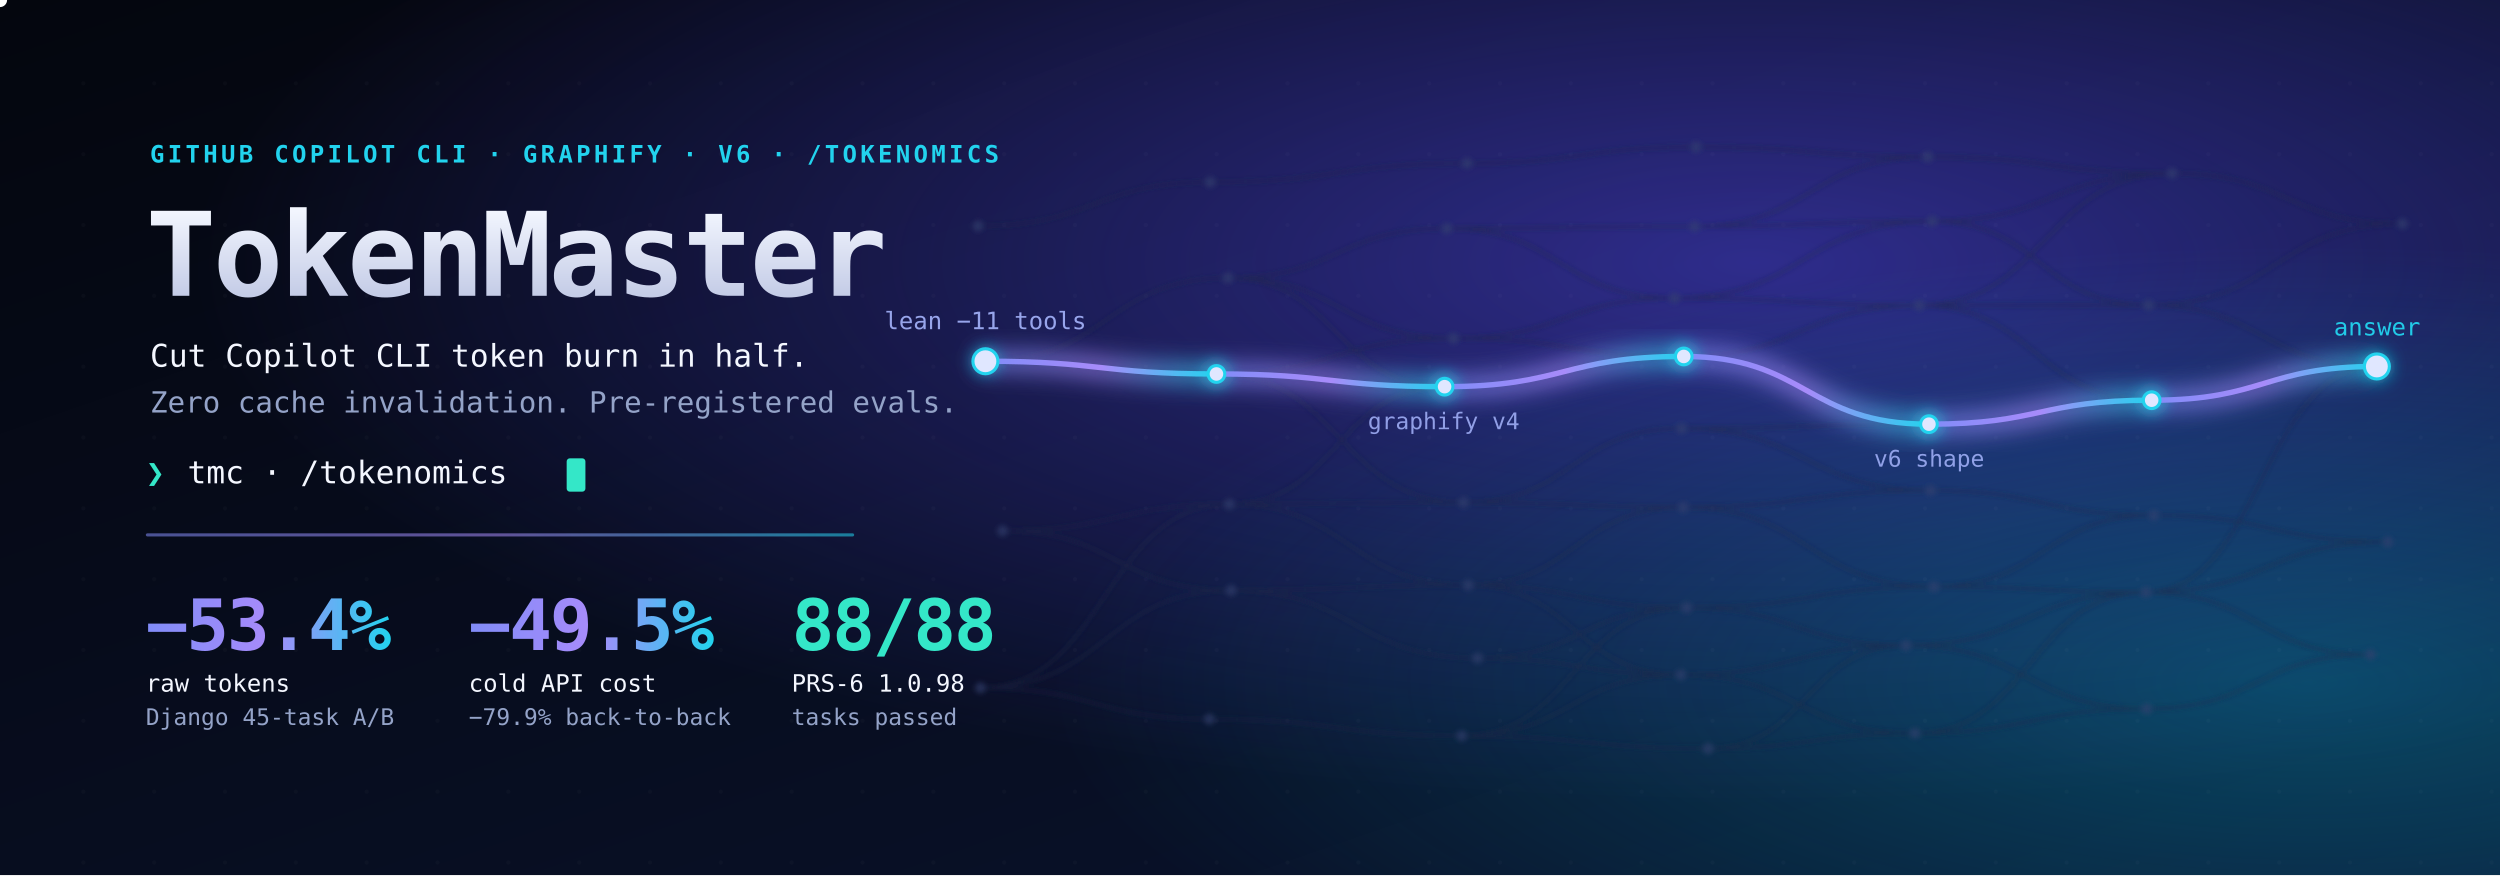
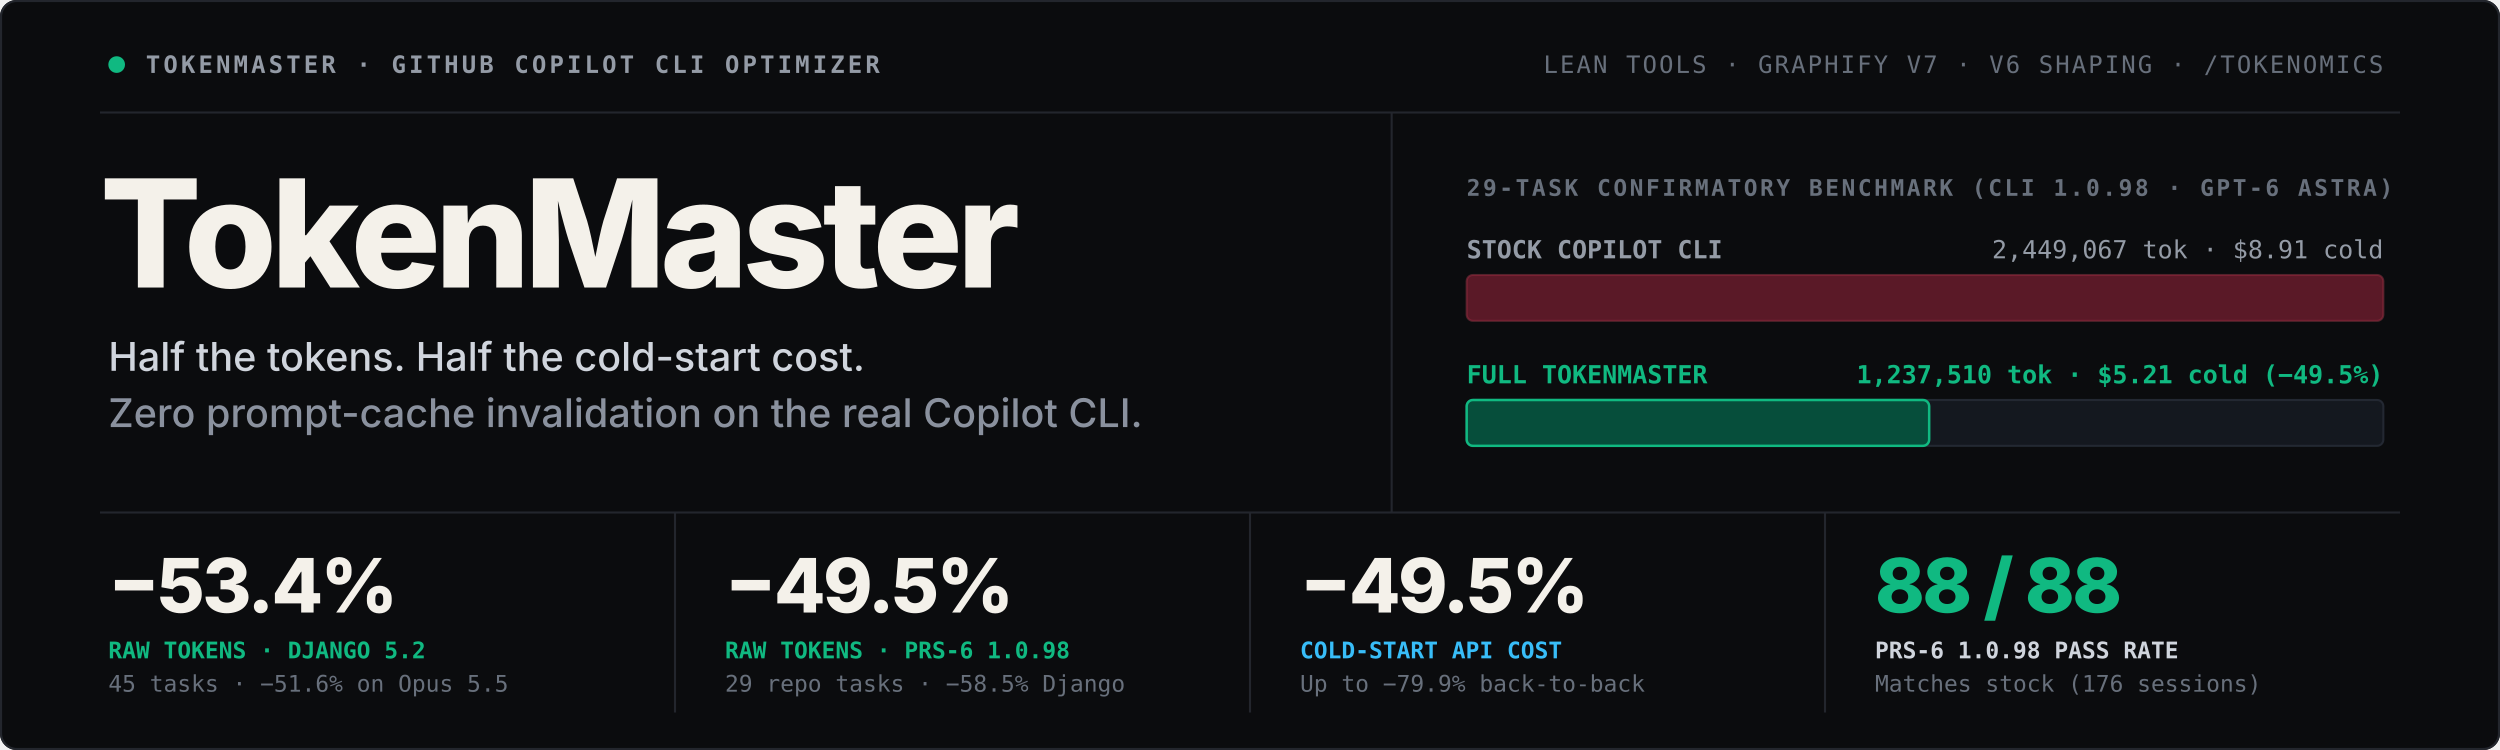
- <svg xmlns="http://www.w3.org/2000/svg" viewBox="0 0 1200 420" width="1200" height="420" role="img" aria-label="TokenMaster — one bright graph-routed path blooming through a dim, out-of-focus code graph">
-   <defs>
-     <linearGradient id="bg" x1="0" y1="0" x2="1" y2="1">
-       <stop offset="0" stop-color="#04060e" />
-       <stop offset="1" stop-color="#0a1430" />
-     </linearGradient>
-     <radialGradient id="bloomA" cx="0.70" cy="0.30" r="0.62">
-       <stop offset="0" stop-color="#4f46e5" stop-opacity="0.55" />
-       <stop offset="1" stop-color="#4f46e5" stop-opacity="0" />
-     </radialGradient>
-     <radialGradient id="bloomB" cx="0.92" cy="0.78" r="0.5">
-       <stop offset="0" stop-color="#0891b2" stop-opacity="0.42" />
-       <stop offset="1" stop-color="#0891b2" stop-opacity="0" />
-     </radialGradient>
-     <linearGradient id="route" x1="0" y1="0" x2="1" y2="0">
-       <stop offset="0" stop-color="#818cf8" />
-       <stop offset="0.5" stop-color="#a78bfa" />
-       <stop offset="1" stop-color="#22d3ee" />
-     </linearGradient>
-     <linearGradient id="ink" x1="0" y1="0" x2="0" y2="1">
-       <stop offset="0" stop-color="#f4f7ff" />
-       <stop offset="1" stop-color="#c3cbe6" />
-     </linearGradient>
-     <filter id="glow" x="-40%" y="-40%" width="180%" height="180%">
-       <feGaussianBlur stdDeviation="6" />
-     </filter>
-     <filter id="halo" x="-80%" y="-80%" width="260%" height="260%">
-       <feGaussianBlur stdDeviation="3.4" />
-     </filter>
-     <filter id="soften" x="-10%" y="-10%" width="120%" height="120%">
-       <feGaussianBlur stdDeviation="1.15" />
-     </filter>
-   </defs>
-   <rect width="1200" height="420" fill="url(#bg)" />
-   <rect width="1200" height="420" fill="url(#bloomA)" />
-   <rect width="1200" height="420" fill="url(#bloomB)" />
-   <g fill="#ffffff" opacity="0.022">
-     <circle cx="40" cy="40" r="1" />
-     <circle cx="40" cy="74" r="1" />
-     <circle cx="40" cy="108" r="1" />
-     <circle cx="40" cy="142" r="1" />
-     <circle cx="40" cy="176" r="1" />
-     <circle cx="40" cy="210" r="1" />
-     <circle cx="40" cy="244" r="1" />
-     <circle cx="40" cy="278" r="1" />
-     <circle cx="40" cy="312" r="1" />
-     <circle cx="40" cy="346" r="1" />
-     <circle cx="40" cy="380" r="1" />
-     <circle cx="40" cy="414" r="1" />
-     <circle cx="74" cy="40" r="1" />
-     <circle cx="74" cy="74" r="1" />
-     <circle cx="74" cy="108" r="1" />
-     <circle cx="74" cy="142" r="1" />
-     <circle cx="74" cy="176" r="1" />
-     <circle cx="74" cy="210" r="1" />
-     <circle cx="74" cy="244" r="1" />
-     <circle cx="74" cy="278" r="1" />
-     <circle cx="74" cy="312" r="1" />
-     <circle cx="74" cy="346" r="1" />
-     <circle cx="74" cy="380" r="1" />
-     <circle cx="74" cy="414" r="1" />
-     <circle cx="108" cy="40" r="1" />
-     <circle cx="108" cy="74" r="1" />
-     <circle cx="108" cy="108" r="1" />
-     <circle cx="108" cy="142" r="1" />
-     <circle cx="108" cy="176" r="1" />
-     <circle cx="108" cy="210" r="1" />
-     <circle cx="108" cy="244" r="1" />
-     <circle cx="108" cy="278" r="1" />
-     <circle cx="108" cy="312" r="1" />
-     <circle cx="108" cy="346" r="1" />
-     <circle cx="108" cy="380" r="1" />
-     <circle cx="108" cy="414" r="1" />
-     <circle cx="142" cy="40" r="1" />
-     <circle cx="142" cy="74" r="1" />
-     <circle cx="142" cy="108" r="1" />
-     <circle cx="142" cy="142" r="1" />
-     <circle cx="142" cy="176" r="1" />
-     <circle cx="142" cy="210" r="1" />
-     <circle cx="142" cy="244" r="1" />
-     <circle cx="142" cy="278" r="1" />
-     <circle cx="142" cy="312" r="1" />
-     <circle cx="142" cy="346" r="1" />
-     <circle cx="142" cy="380" r="1" />
-     <circle cx="142" cy="414" r="1" />
-     <circle cx="176" cy="40" r="1" />
-     <circle cx="176" cy="74" r="1" />
-     <circle cx="176" cy="108" r="1" />
-     <circle cx="176" cy="142" r="1" />
-     <circle cx="176" cy="176" r="1" />
-     <circle cx="176" cy="210" r="1" />
-     <circle cx="176" cy="244" r="1" />
-     <circle cx="176" cy="278" r="1" />
-     <circle cx="176" cy="312" r="1" />
-     <circle cx="176" cy="346" r="1" />
-     <circle cx="176" cy="380" r="1" />
-     <circle cx="176" cy="414" r="1" />
-     <circle cx="210" cy="40" r="1" />
-     <circle cx="210" cy="74" r="1" />
-     <circle cx="210" cy="108" r="1" />
-     <circle cx="210" cy="142" r="1" />
-     <circle cx="210" cy="176" r="1" />
-     <circle cx="210" cy="210" r="1" />
-     <circle cx="210" cy="244" r="1" />
-     <circle cx="210" cy="278" r="1" />
-     <circle cx="210" cy="312" r="1" />
-     <circle cx="210" cy="346" r="1" />
-     <circle cx="210" cy="380" r="1" />
-     <circle cx="210" cy="414" r="1" />
-     <circle cx="244" cy="40" r="1" />
-     <circle cx="244" cy="74" r="1" />
-     <circle cx="244" cy="108" r="1" />
-     <circle cx="244" cy="142" r="1" />
-     <circle cx="244" cy="176" r="1" />
-     <circle cx="244" cy="210" r="1" />
-     <circle cx="244" cy="244" r="1" />
-     <circle cx="244" cy="278" r="1" />
-     <circle cx="244" cy="312" r="1" />
-     <circle cx="244" cy="346" r="1" />
-     <circle cx="244" cy="380" r="1" />
-     <circle cx="244" cy="414" r="1" />
-     <circle cx="278" cy="40" r="1" />
-     <circle cx="278" cy="74" r="1" />
-     <circle cx="278" cy="108" r="1" />
-     <circle cx="278" cy="142" r="1" />
-     <circle cx="278" cy="176" r="1" />
-     <circle cx="278" cy="210" r="1" />
-     <circle cx="278" cy="244" r="1" />
-     <circle cx="278" cy="278" r="1" />
-     <circle cx="278" cy="312" r="1" />
-     <circle cx="278" cy="346" r="1" />
-     <circle cx="278" cy="380" r="1" />
-     <circle cx="278" cy="414" r="1" />
-     <circle cx="312" cy="40" r="1" />
-     <circle cx="312" cy="74" r="1" />
-     <circle cx="312" cy="108" r="1" />
-     <circle cx="312" cy="142" r="1" />
-     <circle cx="312" cy="176" r="1" />
-     <circle cx="312" cy="210" r="1" />
-     <circle cx="312" cy="244" r="1" />
-     <circle cx="312" cy="278" r="1" />
-     <circle cx="312" cy="312" r="1" />
-     <circle cx="312" cy="346" r="1" />
-     <circle cx="312" cy="380" r="1" />
-     <circle cx="312" cy="414" r="1" />
-     <circle cx="346" cy="40" r="1" />
-     <circle cx="346" cy="74" r="1" />
-     <circle cx="346" cy="108" r="1" />
-     <circle cx="346" cy="142" r="1" />
-     <circle cx="346" cy="176" r="1" />
-     <circle cx="346" cy="210" r="1" />
-     <circle cx="346" cy="244" r="1" />
-     <circle cx="346" cy="278" r="1" />
-     <circle cx="346" cy="312" r="1" />
-     <circle cx="346" cy="346" r="1" />
-     <circle cx="346" cy="380" r="1" />
-     <circle cx="346" cy="414" r="1" />
-     <circle cx="380" cy="40" r="1" />
-     <circle cx="380" cy="74" r="1" />
-     <circle cx="380" cy="108" r="1" />
-     <circle cx="380" cy="142" r="1" />
-     <circle cx="380" cy="176" r="1" />
-     <circle cx="380" cy="210" r="1" />
-     <circle cx="380" cy="244" r="1" />
-     <circle cx="380" cy="278" r="1" />
-     <circle cx="380" cy="312" r="1" />
-     <circle cx="380" cy="346" r="1" />
-     <circle cx="380" cy="380" r="1" />
-     <circle cx="380" cy="414" r="1" />
-     <circle cx="414" cy="40" r="1" />
-     <circle cx="414" cy="74" r="1" />
-     <circle cx="414" cy="108" r="1" />
-     <circle cx="414" cy="142" r="1" />
-     <circle cx="414" cy="176" r="1" />
-     <circle cx="414" cy="210" r="1" />
-     <circle cx="414" cy="244" r="1" />
-     <circle cx="414" cy="278" r="1" />
-     <circle cx="414" cy="312" r="1" />
-     <circle cx="414" cy="346" r="1" />
-     <circle cx="414" cy="380" r="1" />
-     <circle cx="414" cy="414" r="1" />
-     <circle cx="448" cy="40" r="1" />
-     <circle cx="448" cy="74" r="1" />
-     <circle cx="448" cy="108" r="1" />
-     <circle cx="448" cy="142" r="1" />
-     <circle cx="448" cy="176" r="1" />
-     <circle cx="448" cy="210" r="1" />
-     <circle cx="448" cy="244" r="1" />
-     <circle cx="448" cy="278" r="1" />
-     <circle cx="448" cy="312" r="1" />
-     <circle cx="448" cy="346" r="1" />
-     <circle cx="448" cy="380" r="1" />
-     <circle cx="448" cy="414" r="1" />
-     <circle cx="482" cy="40" r="1" />
-     <circle cx="482" cy="74" r="1" />
-     <circle cx="482" cy="108" r="1" />
-     <circle cx="482" cy="142" r="1" />
-     <circle cx="482" cy="176" r="1" />
-     <circle cx="482" cy="210" r="1" />
-     <circle cx="482" cy="244" r="1" />
-     <circle cx="482" cy="278" r="1" />
-     <circle cx="482" cy="312" r="1" />
-     <circle cx="482" cy="346" r="1" />
-     <circle cx="482" cy="380" r="1" />
-     <circle cx="482" cy="414" r="1" />
-     <circle cx="516" cy="40" r="1" />
-     <circle cx="516" cy="74" r="1" />
-     <circle cx="516" cy="108" r="1" />
-     <circle cx="516" cy="142" r="1" />
-     <circle cx="516" cy="176" r="1" />
-     <circle cx="516" cy="210" r="1" />
-     <circle cx="516" cy="244" r="1" />
-     <circle cx="516" cy="278" r="1" />
-     <circle cx="516" cy="312" r="1" />
-     <circle cx="516" cy="346" r="1" />
-     <circle cx="516" cy="380" r="1" />
-     <circle cx="516" cy="414" r="1" />
-     <circle cx="550" cy="40" r="1" />
-     <circle cx="550" cy="74" r="1" />
-     <circle cx="550" cy="108" r="1" />
-     <circle cx="550" cy="142" r="1" />
-     <circle cx="550" cy="176" r="1" />
-     <circle cx="550" cy="210" r="1" />
-     <circle cx="550" cy="244" r="1" />
-     <circle cx="550" cy="278" r="1" />
-     <circle cx="550" cy="312" r="1" />
-     <circle cx="550" cy="346" r="1" />
-     <circle cx="550" cy="380" r="1" />
-     <circle cx="550" cy="414" r="1" />
-     <circle cx="584" cy="40" r="1" />
-     <circle cx="584" cy="74" r="1" />
-     <circle cx="584" cy="108" r="1" />
-     <circle cx="584" cy="142" r="1" />
-     <circle cx="584" cy="176" r="1" />
-     <circle cx="584" cy="210" r="1" />
-     <circle cx="584" cy="244" r="1" />
-     <circle cx="584" cy="278" r="1" />
-     <circle cx="584" cy="312" r="1" />
-     <circle cx="584" cy="346" r="1" />
-     <circle cx="584" cy="380" r="1" />
-     <circle cx="584" cy="414" r="1" />
-     <circle cx="618" cy="40" r="1" />
-     <circle cx="618" cy="74" r="1" />
-     <circle cx="618" cy="108" r="1" />
-     <circle cx="618" cy="142" r="1" />
-     <circle cx="618" cy="176" r="1" />
-     <circle cx="618" cy="210" r="1" />
-     <circle cx="618" cy="244" r="1" />
-     <circle cx="618" cy="278" r="1" />
-     <circle cx="618" cy="312" r="1" />
-     <circle cx="618" cy="346" r="1" />
-     <circle cx="618" cy="380" r="1" />
-     <circle cx="618" cy="414" r="1" />
-     <circle cx="652" cy="40" r="1" />
-     <circle cx="652" cy="74" r="1" />
-     <circle cx="652" cy="108" r="1" />
-     <circle cx="652" cy="142" r="1" />
-     <circle cx="652" cy="176" r="1" />
-     <circle cx="652" cy="210" r="1" />
-     <circle cx="652" cy="244" r="1" />
-     <circle cx="652" cy="278" r="1" />
-     <circle cx="652" cy="312" r="1" />
-     <circle cx="652" cy="346" r="1" />
-     <circle cx="652" cy="380" r="1" />
-     <circle cx="652" cy="414" r="1" />
-     <circle cx="686" cy="40" r="1" />
-     <circle cx="686" cy="74" r="1" />
-     <circle cx="686" cy="108" r="1" />
-     <circle cx="686" cy="142" r="1" />
-     <circle cx="686" cy="176" r="1" />
-     <circle cx="686" cy="210" r="1" />
-     <circle cx="686" cy="244" r="1" />
-     <circle cx="686" cy="278" r="1" />
-     <circle cx="686" cy="312" r="1" />
-     <circle cx="686" cy="346" r="1" />
-     <circle cx="686" cy="380" r="1" />
-     <circle cx="686" cy="414" r="1" />
-     <circle cx="720" cy="40" r="1" />
-     <circle cx="720" cy="74" r="1" />
-     <circle cx="720" cy="108" r="1" />
-     <circle cx="720" cy="142" r="1" />
-     <circle cx="720" cy="176" r="1" />
-     <circle cx="720" cy="210" r="1" />
-     <circle cx="720" cy="244" r="1" />
-     <circle cx="720" cy="278" r="1" />
-     <circle cx="720" cy="312" r="1" />
-     <circle cx="720" cy="346" r="1" />
-     <circle cx="720" cy="380" r="1" />
-     <circle cx="720" cy="414" r="1" />
-     <circle cx="754" cy="40" r="1" />
-     <circle cx="754" cy="74" r="1" />
-     <circle cx="754" cy="108" r="1" />
-     <circle cx="754" cy="142" r="1" />
-     <circle cx="754" cy="176" r="1" />
-     <circle cx="754" cy="210" r="1" />
-     <circle cx="754" cy="244" r="1" />
-     <circle cx="754" cy="278" r="1" />
-     <circle cx="754" cy="312" r="1" />
-     <circle cx="754" cy="346" r="1" />
-     <circle cx="754" cy="380" r="1" />
-     <circle cx="754" cy="414" r="1" />
-     <circle cx="788" cy="40" r="1" />
-     <circle cx="788" cy="74" r="1" />
-     <circle cx="788" cy="108" r="1" />
-     <circle cx="788" cy="142" r="1" />
-     <circle cx="788" cy="176" r="1" />
-     <circle cx="788" cy="210" r="1" />
-     <circle cx="788" cy="244" r="1" />
-     <circle cx="788" cy="278" r="1" />
-     <circle cx="788" cy="312" r="1" />
-     <circle cx="788" cy="346" r="1" />
-     <circle cx="788" cy="380" r="1" />
-     <circle cx="788" cy="414" r="1" />
-     <circle cx="822" cy="40" r="1" />
-     <circle cx="822" cy="74" r="1" />
-     <circle cx="822" cy="108" r="1" />
-     <circle cx="822" cy="142" r="1" />
-     <circle cx="822" cy="176" r="1" />
-     <circle cx="822" cy="210" r="1" />
-     <circle cx="822" cy="244" r="1" />
-     <circle cx="822" cy="278" r="1" />
-     <circle cx="822" cy="312" r="1" />
-     <circle cx="822" cy="346" r="1" />
-     <circle cx="822" cy="380" r="1" />
-     <circle cx="822" cy="414" r="1" />
-     <circle cx="856" cy="40" r="1" />
-     <circle cx="856" cy="74" r="1" />
-     <circle cx="856" cy="108" r="1" />
-     <circle cx="856" cy="142" r="1" />
-     <circle cx="856" cy="176" r="1" />
-     <circle cx="856" cy="210" r="1" />
-     <circle cx="856" cy="244" r="1" />
-     <circle cx="856" cy="278" r="1" />
-     <circle cx="856" cy="312" r="1" />
-     <circle cx="856" cy="346" r="1" />
-     <circle cx="856" cy="380" r="1" />
-     <circle cx="856" cy="414" r="1" />
-     <circle cx="890" cy="40" r="1" />
-     <circle cx="890" cy="74" r="1" />
-     <circle cx="890" cy="108" r="1" />
-     <circle cx="890" cy="142" r="1" />
-     <circle cx="890" cy="176" r="1" />
-     <circle cx="890" cy="210" r="1" />
-     <circle cx="890" cy="244" r="1" />
-     <circle cx="890" cy="278" r="1" />
-     <circle cx="890" cy="312" r="1" />
-     <circle cx="890" cy="346" r="1" />
-     <circle cx="890" cy="380" r="1" />
-     <circle cx="890" cy="414" r="1" />
-     <circle cx="924" cy="40" r="1" />
-     <circle cx="924" cy="74" r="1" />
-     <circle cx="924" cy="108" r="1" />
-     <circle cx="924" cy="142" r="1" />
-     <circle cx="924" cy="176" r="1" />
-     <circle cx="924" cy="210" r="1" />
-     <circle cx="924" cy="244" r="1" />
-     <circle cx="924" cy="278" r="1" />
-     <circle cx="924" cy="312" r="1" />
-     <circle cx="924" cy="346" r="1" />
-     <circle cx="924" cy="380" r="1" />
-     <circle cx="924" cy="414" r="1" />
-     <circle cx="958" cy="40" r="1" />
-     <circle cx="958" cy="74" r="1" />
-     <circle cx="958" cy="108" r="1" />
-     <circle cx="958" cy="142" r="1" />
-     <circle cx="958" cy="176" r="1" />
-     <circle cx="958" cy="210" r="1" />
-     <circle cx="958" cy="244" r="1" />
-     <circle cx="958" cy="278" r="1" />
-     <circle cx="958" cy="312" r="1" />
-     <circle cx="958" cy="346" r="1" />
-     <circle cx="958" cy="380" r="1" />
-     <circle cx="958" cy="414" r="1" />
-     <circle cx="992" cy="40" r="1" />
-     <circle cx="992" cy="74" r="1" />
-     <circle cx="992" cy="108" r="1" />
-     <circle cx="992" cy="142" r="1" />
-     <circle cx="992" cy="176" r="1" />
-     <circle cx="992" cy="210" r="1" />
-     <circle cx="992" cy="244" r="1" />
-     <circle cx="992" cy="278" r="1" />
-     <circle cx="992" cy="312" r="1" />
-     <circle cx="992" cy="346" r="1" />
-     <circle cx="992" cy="380" r="1" />
-     <circle cx="992" cy="414" r="1" />
-     <circle cx="1026" cy="40" r="1" />
-     <circle cx="1026" cy="74" r="1" />
-     <circle cx="1026" cy="108" r="1" />
-     <circle cx="1026" cy="142" r="1" />
-     <circle cx="1026" cy="176" r="1" />
-     <circle cx="1026" cy="210" r="1" />
-     <circle cx="1026" cy="244" r="1" />
-     <circle cx="1026" cy="278" r="1" />
-     <circle cx="1026" cy="312" r="1" />
-     <circle cx="1026" cy="346" r="1" />
-     <circle cx="1026" cy="380" r="1" />
-     <circle cx="1026" cy="414" r="1" />
-     <circle cx="1060" cy="40" r="1" />
-     <circle cx="1060" cy="74" r="1" />
-     <circle cx="1060" cy="108" r="1" />
-     <circle cx="1060" cy="142" r="1" />
-     <circle cx="1060" cy="176" r="1" />
-     <circle cx="1060" cy="210" r="1" />
-     <circle cx="1060" cy="244" r="1" />
-     <circle cx="1060" cy="278" r="1" />
-     <circle cx="1060" cy="312" r="1" />
-     <circle cx="1060" cy="346" r="1" />
-     <circle cx="1060" cy="380" r="1" />
-     <circle cx="1060" cy="414" r="1" />
-     <circle cx="1094" cy="40" r="1" />
-     <circle cx="1094" cy="74" r="1" />
-     <circle cx="1094" cy="108" r="1" />
-     <circle cx="1094" cy="142" r="1" />
-     <circle cx="1094" cy="176" r="1" />
-     <circle cx="1094" cy="210" r="1" />
-     <circle cx="1094" cy="244" r="1" />
-     <circle cx="1094" cy="278" r="1" />
-     <circle cx="1094" cy="312" r="1" />
-     <circle cx="1094" cy="346" r="1" />
-     <circle cx="1094" cy="380" r="1" />
-     <circle cx="1094" cy="414" r="1" />
-     <circle cx="1128" cy="40" r="1" />
-     <circle cx="1128" cy="74" r="1" />
-     <circle cx="1128" cy="108" r="1" />
-     <circle cx="1128" cy="142" r="1" />
-     <circle cx="1128" cy="176" r="1" />
-     <circle cx="1128" cy="210" r="1" />
-     <circle cx="1128" cy="244" r="1" />
-     <circle cx="1128" cy="278" r="1" />
-     <circle cx="1128" cy="312" r="1" />
-     <circle cx="1128" cy="346" r="1" />
-     <circle cx="1128" cy="380" r="1" />
-     <circle cx="1128" cy="414" r="1" />
-     <circle cx="1162" cy="40" r="1" />
-     <circle cx="1162" cy="74" r="1" />
-     <circle cx="1162" cy="108" r="1" />
-     <circle cx="1162" cy="142" r="1" />
-     <circle cx="1162" cy="176" r="1" />
-     <circle cx="1162" cy="210" r="1" />
-     <circle cx="1162" cy="244" r="1" />
-     <circle cx="1162" cy="278" r="1" />
-     <circle cx="1162" cy="312" r="1" />
-     <circle cx="1162" cy="346" r="1" />
-     <circle cx="1162" cy="380" r="1" />
-     <circle cx="1162" cy="414" r="1" />
-     <circle cx="1196" cy="40" r="1" />
-     <circle cx="1196" cy="74" r="1" />
-     <circle cx="1196" cy="108" r="1" />
-     <circle cx="1196" cy="142" r="1" />
-     <circle cx="1196" cy="176" r="1" />
-     <circle cx="1196" cy="210" r="1" />
-     <circle cx="1196" cy="244" r="1" />
-     <circle cx="1196" cy="278" r="1" />
-     <circle cx="1196" cy="312" r="1" />
-     <circle cx="1196" cy="346" r="1" />
-     <circle cx="1196" cy="380" r="1" />
-     <circle cx="1196" cy="414" r="1" />
+ <svg xmlns="http://www.w3.org/2000/svg" viewBox="0 0 1200 360" width="1200" height="360" role="img" aria-label="TokenMaster — Half the tokens. Half the cold-start cost. Zero prompt-cache invalidation on the real GitHub Copilot CLI.">
+   <rect width="1200" height="360" rx="8" fill="#0B0C0E" />
+   <rect x="0.5" y="0.5" width="1199" height="359" rx="7.5" fill="none" stroke="#23262D" stroke-width="1" />
+   <circle cx="56" cy="31" r="4" fill="#10B981" />
+   <text x="70" y="35" font-family="ui-monospace, SFMono-Regular, Menlo, Consolas, monospace" font-size="11.5" font-weight="600" fill="#949BA6" letter-spacing="1.5">TOKENMASTER · GITHUB COPILOT CLI OPTIMIZER</text>
+   <text x="1144" y="35" text-anchor="end" font-family="ui-monospace, SFMono-Regular, Menlo, Consolas, monospace" font-size="11.5" fill="#68707C" letter-spacing="1.0">LEAN TOOLS · GRAPHIFY V7 · V6 SHAPING · /TOKENOMICS</text>
+   <line x1="48" y1="54" x2="1152" y2="54" stroke="#23262D" stroke-width="1" />
+   <line x1="668" y1="54" x2="668" y2="246" stroke="#23262D" stroke-width="1" />
+   <text x="48" y="138" font-family="-apple-system, BlinkMacSystemFont, 'Segoe UI', Inter, Helvetica, Arial, sans-serif" font-size="72" font-weight="800" fill="#F4F1EA" letter-spacing="-2.8">TokenMaster</text>
+   <text x="52" y="178" font-family="-apple-system, BlinkMacSystemFont, 'Segoe UI', Inter, Helvetica, Arial, sans-serif" font-size="19" font-weight="500" fill="#D0D5DD">Half the tokens. Half the cold-start cost.</text>
+   <text x="52" y="205" font-family="-apple-system, BlinkMacSystemFont, 'Segoe UI', Inter, Helvetica, Arial, sans-serif" font-size="19" font-weight="500" fill="#8A919E">Zero prompt-cache invalidation on the real Copilot CLI.</text>
+   <g transform="translate(704, 82)">
+     <text x="0" y="12" font-family="ui-monospace, SFMono-Regular, Menlo, Consolas, monospace" font-size="11" font-weight="600" fill="#68707C" letter-spacing="1.2">29-TASK CONFIRMATORY BENCHMARK (CLI 1.0.98 · GPT-6 ASTRA)</text>
+     <text x="0" y="42" font-family="ui-monospace, SFMono-Regular, Menlo, Consolas, monospace" font-size="12" font-weight="600" fill="#949BA6">STOCK COPILOT CLI</text>
+     <text x="440" y="42" text-anchor="end" font-family="ui-monospace, SFMono-Regular, Menlo, Consolas, monospace" font-size="12" fill="#949BA6">2,449,067 tok · $8.91 cold</text>
+     <rect x="0" y="50" width="440" height="22" rx="3" fill="#26171A" stroke="#52232B" stroke-width="1" />
+     <rect x="0" y="50" width="440" height="22" rx="3" fill="#E11D48" opacity="0.28" />
+     <text x="0" y="102" font-family="ui-monospace, SFMono-Regular, Menlo, Consolas, monospace" font-size="12" font-weight="700" fill="#10B981">FULL TOKENMASTER</text>
+     <text x="440" y="102" text-anchor="end" font-family="ui-monospace, SFMono-Regular, Menlo, Consolas, monospace" font-size="12" font-weight="700" fill="#10B981">1,237,510 tok · $5.21 cold (−49.5%)</text>
+     <rect x="0" y="110" width="440" height="22" rx="3" fill="#14181F" stroke="#232832" stroke-width="1" />
+     <rect x="0" y="110" width="222" height="22" rx="3" fill="#064E3B" stroke="#10B981" stroke-width="1.2" />
  </g>
-   <g filter="url(#soften)" opacity="0.62">
-     <g stroke="#1b2547" stroke-width="1" fill="none">
-       <path d="M469.5,108.5 C525.2,108.5 525.2,87.4 580.9,87.4" />
-       <path d="M473.0,173.4 C528.5,173.4 528.5,179.5 583.9,179.5" />
-       <path d="M473.0,173.4 C531.2,173.4 531.2,133.4 589.4,133.4" />
-       <path d="M481.2,254.8 C535.7,254.8 535.7,242.0 590.1,242.0" />
-       <path d="M481.2,254.8 C536.1,254.8 536.1,283.4 590.9,283.4" />
-       <path d="M470.6,330.2 C525.5,330.2 525.5,345.2 580.5,345.2" />
-       <path d="M470.6,330.2 C530.8,330.2 530.8,283.4 590.9,283.4" />
-       <path d="M470.6,330.2 C530.4,330.2 530.4,242.0 590.1,242.0" />
-       <path d="M580.9,87.4 C642.6,87.4 642.6,78.4 704.2,78.4" />
-       <path d="M589.4,133.4 C641.9,133.4 641.9,109.6 694.5,109.6" />
-       <path d="M589.4,133.4 C643.6,133.4 643.6,162.4 697.7,162.4" />
-       <path d="M589.4,133.4 C641.4,133.4 641.4,185.6 693.4,185.6" />
-       <path d="M583.9,179.5 C638.7,179.5 638.7,185.6 693.4,185.6" />
-       <path d="M583.9,179.5 C640.8,179.5 640.8,162.4 697.7,162.4" />
-       <path d="M583.9,179.5 C643.2,179.5 643.2,241.2 702.5,241.2" />
-       <path d="M590.1,242.0 C646.3,242.0 646.3,241.2 702.5,241.2" />
-       <path d="M590.1,242.0 C647.5,242.0 647.5,280.9 704.8,280.9" />
-       <path d="M590.1,242.0 C641.8,242.0 641.8,185.6 693.4,185.6" />
-       <path d="M590.9,283.4 C647.9,283.4 647.9,280.9 704.8,280.9" />
-       <path d="M590.9,283.4 C650.1,283.4 650.1,315.9 709.2,315.9" />
-       <path d="M580.5,345.2 C641.0,345.2 641.0,353.2 701.6,353.2" />
-       <path d="M704.2,78.4 C759.2,78.4 759.2,70.6 814.1,70.6" />
-       <path d="M694.5,109.6 C753.9,109.6 753.9,108.7 813.4,108.7" />
-       <path d="M694.5,109.6 C749.1,109.6 749.1,143.1 803.8,143.1" />
-       <path d="M697.7,162.4 C753.0,162.4 753.0,171.1 808.2,171.1" />
-       <path d="M697.7,162.4 C750.8,162.4 750.8,143.1 803.8,143.1" />
-       <path d="M693.4,185.6 C750.8,185.6 750.8,171.1 808.2,171.1" />
-       <path d="M702.5,241.2 C755.3,241.2 755.3,243.5 808.0,243.5" />
-       <path d="M702.5,241.2 C754.9,241.2 754.9,205.6 807.2,205.6" />
-       <path d="M704.8,280.9 C757.2,280.9 757.2,291.7 809.6,291.7" />
-       <path d="M704.8,280.9 C756.4,280.9 756.4,243.5 808.0,243.5" />
-       <path d="M704.8,280.9 C755.8,280.9 755.8,323.9 806.8,323.9" />
-       <path d="M709.2,315.9 C758.0,315.9 758.0,323.9 806.8,323.9" />
-       <path d="M709.2,315.9 C759.4,315.9 759.4,291.7 809.6,291.7" />
-       <path d="M701.6,353.2 C760.7,353.2 760.7,359.3 819.9,359.3" />
-       <path d="M701.6,353.2 C754.2,353.2 754.2,323.9 806.8,323.9" />
-       <path d="M701.6,353.2 C755.6,353.2 755.6,291.7 809.6,291.7" />
-       <path d="M814.1,70.6 C869.7,70.6 869.7,75.3 925.3,75.3" />
-       <path d="M813.4,108.7 C870.4,108.7 870.4,106.2 927.5,106.2" />
-       <path d="M813.4,108.7 C869.3,108.7 869.3,75.3 925.3,75.3" />
-       <path d="M803.8,143.1 C862.5,143.1 862.5,146.6 921.2,146.6" />
-       <path d="M803.8,143.1 C865.6,143.1 865.6,106.2 927.5,106.2" />
-       <path d="M808.2,171.1 C864.7,171.1 864.7,146.6 921.2,146.6" />
-       <path d="M807.2,205.6 C866.5,205.6 866.5,203.6 925.9,203.6" />
-       <path d="M807.2,205.6 C866.9,205.6 866.9,235.4 926.7,235.4" />
-       <path d="M808.0,243.5 C867.3,243.5 867.3,235.4 926.7,235.4" />
-       <path d="M808.0,243.5 C868.2,243.5 868.2,281.6 928.3,281.6" />
-       <path d="M809.6,291.7 C868.9,291.7 868.9,281.6 928.3,281.6" />
-       <path d="M809.6,291.7 C862.2,291.7 862.2,309.8 914.9,309.8" />
-       <path d="M806.8,323.9 C860.8,323.9 860.8,309.8 914.9,309.8" />
-       <path d="M806.8,323.9 C863.0,323.9 863.0,352.0 919.2,352.0" />
-       <path d="M819.9,359.3 C869.5,359.3 869.5,352.0 919.2,352.0" />
-       <path d="M819.9,359.3 C867.4,359.3 867.4,309.8 914.9,309.8" />
-       <path d="M925.3,75.3 C984.0,75.3 984.0,83.2 1042.6,83.2" />
-       <path d="M927.5,106.2 C985.0,106.2 985.0,83.2 1042.6,83.2" />
-       <path d="M927.5,106.2 C979.4,106.2 979.4,146.5 1031.3,146.5" />
-       <path d="M921.2,146.6 C976.2,146.6 976.2,146.5 1031.3,146.5" />
-       <path d="M921.2,146.6 C977.0,146.6 977.0,192.1 1032.8,192.1" />
-       <path d="M921.2,146.6 C981.9,146.6 981.9,83.2 1042.6,83.2" />
-       <path d="M925.9,203.6 C979.3,203.6 979.3,192.1 1032.8,192.1" />
-       <path d="M926.7,235.4 C980.3,235.4 980.3,247.3 1033.9,247.3" />
-       <path d="M928.3,281.6 C979.2,281.6 979.2,284.3 1030.1,284.3" />
-       <path d="M928.3,281.6 C981.1,281.6 981.1,247.3 1033.9,247.3" />
-       <path d="M914.9,309.8 C972.5,309.8 972.5,284.3 1030.1,284.3" />
-       <path d="M914.9,309.8 C972.7,309.8 972.7,340.2 1030.4,340.2" />
-       <path d="M919.2,352.0 C974.8,352.0 974.8,340.2 1030.4,340.2" />
-       <path d="M919.2,352.0 C974.6,352.0 974.6,284.3 1030.1,284.3" />
-       <path d="M1042.6,83.2 C1097.9,83.2 1097.9,107.4 1153.2,107.4" />
-       <path d="M1031.3,146.5 C1086.1,146.5 1086.1,175.9 1140.9,175.9" />
-       <path d="M1031.3,146.5 C1092.2,146.5 1092.2,107.4 1153.2,107.4" />
-       <path d="M1032.8,192.1 C1086.9,192.1 1086.9,175.9 1140.9,175.9" />
-       <path d="M1033.9,247.3 C1090.0,247.3 1090.0,260.1 1146.2,260.1" />
-       <path d="M1030.1,284.3 C1088.1,284.3 1088.1,260.1 1146.2,260.1" />
-       <path d="M1030.1,284.3 C1084.0,284.3 1084.0,314.2 1137.8,314.2" />
-       <path d="M1030.1,284.3 C1085.5,284.3 1085.5,175.9 1140.9,175.9" />
-       <path d="M1030.4,340.2 C1084.1,340.2 1084.1,314.2 1137.8,314.2" />
-     </g>
-     <g fill="#33406e">
-       <circle cx="469.5" cy="108.5" r="2.6" />
-       <circle cx="473.0" cy="173.4" r="2.6" />
-       <circle cx="481.2" cy="254.8" r="2.6" />
-       <circle cx="470.6" cy="330.2" r="2.6" />
-       <circle cx="580.9" cy="87.4" r="2.6" />
-       <circle cx="589.4" cy="133.4" r="2.6" />
-       <circle cx="583.9" cy="179.5" r="2.6" />
-       <circle cx="590.1" cy="242.0" r="2.6" />
-       <circle cx="590.9" cy="283.4" r="2.6" />
-       <circle cx="580.5" cy="345.2" r="2.6" />
-       <circle cx="704.2" cy="78.4" r="2.6" />
-       <circle cx="694.5" cy="109.6" r="2.6" />
-       <circle cx="697.7" cy="162.4" r="2.6" />
-       <circle cx="693.4" cy="185.6" r="2.6" />
-       <circle cx="702.5" cy="241.2" r="2.6" />
-       <circle cx="704.8" cy="280.9" r="2.6" />
-       <circle cx="709.2" cy="315.9" r="2.6" />
-       <circle cx="701.6" cy="353.2" r="2.6" />
-       <circle cx="814.1" cy="70.6" r="2.6" />
-       <circle cx="813.4" cy="108.7" r="2.6" />
-       <circle cx="803.8" cy="143.1" r="2.6" />
-       <circle cx="808.2" cy="171.1" r="2.6" />
-       <circle cx="807.2" cy="205.6" r="2.6" />
-       <circle cx="808.0" cy="243.5" r="2.6" />
-       <circle cx="809.6" cy="291.7" r="2.6" />
-       <circle cx="806.8" cy="323.9" r="2.6" />
-       <circle cx="819.9" cy="359.3" r="2.6" />
-       <circle cx="925.3" cy="75.3" r="2.6" />
-       <circle cx="927.5" cy="106.2" r="2.6" />
-       <circle cx="921.2" cy="146.6" r="2.6" />
-       <circle cx="925.9" cy="203.6" r="2.6" />
-       <circle cx="926.7" cy="235.4" r="2.6" />
-       <circle cx="928.3" cy="281.6" r="2.6" />
-       <circle cx="914.9" cy="309.8" r="2.6" />
-       <circle cx="919.2" cy="352.0" r="2.6" />
-       <circle cx="1042.6" cy="83.2" r="2.6" />
-       <circle cx="1031.3" cy="146.5" r="2.6" />
-       <circle cx="1032.8" cy="192.1" r="2.6" />
-       <circle cx="1033.9" cy="247.3" r="2.6" />
-       <circle cx="1030.1" cy="284.3" r="2.6" />
-       <circle cx="1030.4" cy="340.2" r="2.6" />
-       <circle cx="1153.2" cy="107.4" r="2.6" />
-       <circle cx="1140.9" cy="175.9" r="2.6" />
-       <circle cx="1146.2" cy="260.1" r="2.6" />
-       <circle cx="1137.8" cy="314.2" r="2.6" />
-     </g>
-   </g>
-   <g filter="url(#glow)" opacity="0.95">
-     <g stroke="url(#route)" stroke-width="7" fill="none" stroke-linecap="round">
-       <path d="M473.0,173.4 C528.5,173.4 528.5,179.5 583.9,179.5" />
-       <path d="M583.9,179.5 C638.7,179.5 638.7,185.6 693.4,185.6" />
-       <path d="M693.4,185.6 C750.8,185.6 750.8,171.1 808.2,171.1" />
-       <path d="M808.2,171.1 C867.0,171.1 867.0,203.6 925.9,203.6" />
-       <path d="M925.9,203.6 C979.3,203.6 979.3,192.1 1032.8,192.1" />
-       <path d="M1032.8,192.1 C1086.9,192.1 1086.9,175.9 1140.9,175.9" />
-     </g>
-   </g>
-   <g filter="url(#halo)">
-     <circle cx="473.0" cy="173.4" r="7" fill="#22d3ee" opacity="0.5" />
-     <circle cx="583.9" cy="179.5" r="7" fill="#22d3ee" opacity="0.5" />
-     <circle cx="693.4" cy="185.6" r="7" fill="#22d3ee" opacity="0.5" />
-     <circle cx="808.2" cy="171.1" r="7" fill="#22d3ee" opacity="0.5" />
-     <circle cx="925.9" cy="203.6" r="7" fill="#22d3ee" opacity="0.5" />
-     <circle cx="1032.8" cy="192.1" r="7" fill="#22d3ee" opacity="0.5" />
-     <circle cx="1140.9" cy="175.9" r="7" fill="#22d3ee" opacity="0.5" />
-   </g>
-   <g stroke="url(#route)" stroke-width="2.6" fill="none" stroke-linecap="round">
-     <path d="M473.0,173.4 C528.5,173.4 528.5,179.5 583.9,179.5" />
-     <path d="M583.9,179.5 C638.7,179.5 638.7,185.6 693.4,185.6" />
-     <path d="M693.4,185.6 C750.8,185.6 750.8,171.1 808.2,171.1" />
-     <path d="M808.2,171.1 C867.0,171.1 867.0,203.6 925.9,203.6" />
-     <path d="M925.9,203.6 C979.3,203.6 979.3,192.1 1032.8,192.1" />
-     <path d="M1032.8,192.1 C1086.9,192.1 1086.9,175.9 1140.9,175.9" />
-   </g>
-   <circle cx="473.0" cy="173.4" r="6" fill="#e0e7ff" stroke="#22d3ee" stroke-width="1.5" />
-   <circle cx="583.9" cy="179.5" r="4" fill="#e0e7ff" stroke="#22d3ee" stroke-width="1.5" />
-   <circle cx="693.4" cy="185.6" r="4" fill="#e0e7ff" stroke="#22d3ee" stroke-width="1.5" />
-   <circle cx="808.2" cy="171.1" r="4" fill="#e0e7ff" stroke="#22d3ee" stroke-width="1.5" />
-   <circle cx="925.9" cy="203.6" r="4" fill="#e0e7ff" stroke="#22d3ee" stroke-width="1.5" />
-   <circle cx="1032.8" cy="192.1" r="4" fill="#e0e7ff" stroke="#22d3ee" stroke-width="1.5" />
-   <circle cx="1140.9" cy="175.9" r="6" fill="#e0e7ff" stroke="#22d3ee" stroke-width="1.5" />
-   <circle r="3.4" fill="#ffffff">
-     <animateMotion dur="5.5s" repeatCount="indefinite" path="M473.0,173.4 C528.5,173.4 528.5,179.5 583.9,179.5 M583.9,179.5 C638.7,179.5 638.7,185.6 693.4,185.6 M693.4,185.6 C750.8,185.6 750.8,171.1 808.2,171.1 M808.2,171.1 C867.0,171.1 867.0,203.6 925.9,203.6 M925.9,203.6 C979.3,203.6 979.3,192.1 1032.8,192.1 M1032.8,192.1 C1086.9,192.1 1086.9,175.9 1140.9,175.9" />
-   </circle>
-   <text x="473" y="158" text-anchor="middle" font-family="ui-monospace,Menlo,monospace" font-size="11.5" fill="#a5b4fc" opacity="0.9">lean −11 tools</text>
-   <text x="693" y="206" text-anchor="middle" font-family="ui-monospace,Menlo,monospace" font-size="11" fill="#a5b4fc" opacity="0.85">graphify v4</text>
-   <text x="926" y="224" text-anchor="middle" font-family="ui-monospace,Menlo,monospace" font-size="11" fill="#a5b4fc" opacity="0.85">v6 shape</text>
-   <text x="1141" y="161" text-anchor="middle" font-family="ui-monospace,Menlo,monospace" font-size="11.5" fill="#22d3ee" opacity="0.95">answer</text>
-   <text x="72" y="78" font-family="ui-monospace,Menlo,monospace" font-size="11.5" font-weight="700" fill="#22d3ee" letter-spacing="1.6">GITHUB COPILOT CLI · GRAPHIFY · V6 · /TOKENOMICS</text>
-   <text x="70" y="142" font-family="ui-monospace,SFMono-Regular,Menlo,monospace" font-size="56" font-weight="800" fill="url(#ink)" letter-spacing="-1.5">TokenMaster</text>
-   <text x="72" y="176" font-family="ui-monospace,Menlo,monospace" font-size="15" fill="#f4f7ff">Cut Copilot CLI token burn in half.</text>
-   <text x="72" y="198" font-family="ui-monospace,Menlo,monospace" font-size="14" fill="#94a3c8">Zero cache invalidation. Pre-registered evals.</text>
-   <g transform="translate(70,232)">
-     <text x="0" y="0" font-family="ui-monospace,Menlo,monospace" font-size="15" font-weight="700" fill="#34e7c8">❯</text>
-     <text x="20" y="0" font-family="ui-monospace,Menlo,monospace" font-size="15" fill="#f4f7ff">tmc  ·  /tokenomics</text>
-     <rect x="202" y="-12" width="9" height="16" rx="1.5" fill="#34e7c8">
-       <animate attributeName="opacity" values="1;1;0;0" dur="1.1s" repeatCount="indefinite" />
-     </rect>
-   </g>
-   <rect x="70" y="256" width="340" height="1.5" rx="0.75" fill="url(#route)" opacity="0.55" />
-   <g transform="translate(70,278)">
-     <text x="0" y="34" font-family="ui-monospace,Menlo,monospace" font-size="34" font-weight="800" fill="url(#route)" letter-spacing="-1">−53.4%</text>
-     <text x="0" y="54" font-family="ui-monospace,Menlo,monospace" font-size="11.5" fill="#f4f7ff">raw tokens</text>
-     <text x="0" y="70" font-family="ui-monospace,Menlo,monospace" font-size="11" fill="#94a3c8">Django 45-task A/B</text>
-     <text x="155" y="34" font-family="ui-monospace,Menlo,monospace" font-size="34" font-weight="800" fill="url(#route)" letter-spacing="-1">−49.5%</text>
-     <text x="155" y="54" font-family="ui-monospace,Menlo,monospace" font-size="11.5" fill="#f4f7ff">cold API cost</text>
-     <text x="155" y="70" font-family="ui-monospace,Menlo,monospace" font-size="11" fill="#94a3c8">−79.9% back-to-back</text>
-     <text x="310" y="34" font-family="ui-monospace,Menlo,monospace" font-size="34" font-weight="800" fill="#34e7c8" letter-spacing="-1">88/88</text>
-     <text x="310" y="54" font-family="ui-monospace,Menlo,monospace" font-size="11.5" fill="#f4f7ff">PRS-6 1.0.98</text>
-     <text x="310" y="70" font-family="ui-monospace,Menlo,monospace" font-size="11" fill="#94a3c8">tasks passed</text>
-   </g>
+   <line x1="48" y1="246" x2="1152" y2="246" stroke="#23262D" stroke-width="1" />
+   <line x1="324" y1="246" x2="324" y2="342" stroke="#23262D" stroke-width="1" />
+   <line x1="600" y1="246" x2="600" y2="342" stroke="#23262D" stroke-width="1" />
+   <line x1="876" y1="246" x2="876" y2="342" stroke="#23262D" stroke-width="1" />
+   <text x="52" y="294" font-family="-apple-system, BlinkMacSystemFont, 'Segoe UI', Inter, Helvetica, Arial, sans-serif" font-size="36" font-weight="800" fill="#F4F1EA" letter-spacing="-1.2">−53.4%</text>
+   <text x="52" y="316" font-family="ui-monospace, SFMono-Regular, Menlo, Consolas, monospace" font-size="11" font-weight="600" fill="#10B981">RAW TOKENS · DJANGO 5.2</text>
+   <text x="52" y="332" font-family="ui-monospace, SFMono-Regular, Menlo, Consolas, monospace" font-size="11" fill="#68707C">45 tasks · −51.6% on Opus 5.5</text>
+   <text x="348" y="294" font-family="-apple-system, BlinkMacSystemFont, 'Segoe UI', Inter, Helvetica, Arial, sans-serif" font-size="36" font-weight="800" fill="#F4F1EA" letter-spacing="-1.2">−49.5%</text>
+   <text x="348" y="316" font-family="ui-monospace, SFMono-Regular, Menlo, Consolas, monospace" font-size="11" font-weight="600" fill="#10B981">RAW TOKENS · PRS-6 1.0.98</text>
+   <text x="348" y="332" font-family="ui-monospace, SFMono-Regular, Menlo, Consolas, monospace" font-size="11" fill="#68707C">29 repo tasks · −58.5% Django</text>
+   <text x="624" y="294" font-family="-apple-system, BlinkMacSystemFont, 'Segoe UI', Inter, Helvetica, Arial, sans-serif" font-size="36" font-weight="800" fill="#F4F1EA" letter-spacing="-1.2">−49.5%</text>
+   <text x="624" y="316" font-family="ui-monospace, SFMono-Regular, Menlo, Consolas, monospace" font-size="11" font-weight="600" fill="#38BDF8">COLD-START API COST</text>
+   <text x="624" y="332" font-family="ui-monospace, SFMono-Regular, Menlo, Consolas, monospace" font-size="11" fill="#68707C">Up to −79.9% back-to-back</text>
+   <text x="900" y="294" font-family="-apple-system, BlinkMacSystemFont, 'Segoe UI', Inter, Helvetica, Arial, sans-serif" font-size="36" font-weight="800" fill="#10B981" letter-spacing="-1.2">88 / 88</text>
+   <text x="900" y="316" font-family="ui-monospace, SFMono-Regular, Menlo, Consolas, monospace" font-size="11" font-weight="600" fill="#D0D5DD">PRS-6 1.0.98 PASS RATE</text>
+   <text x="900" y="332" font-family="ui-monospace, SFMono-Regular, Menlo, Consolas, monospace" font-size="11" fill="#68707C">Matches stock (176 sessions)</text>
</svg>
